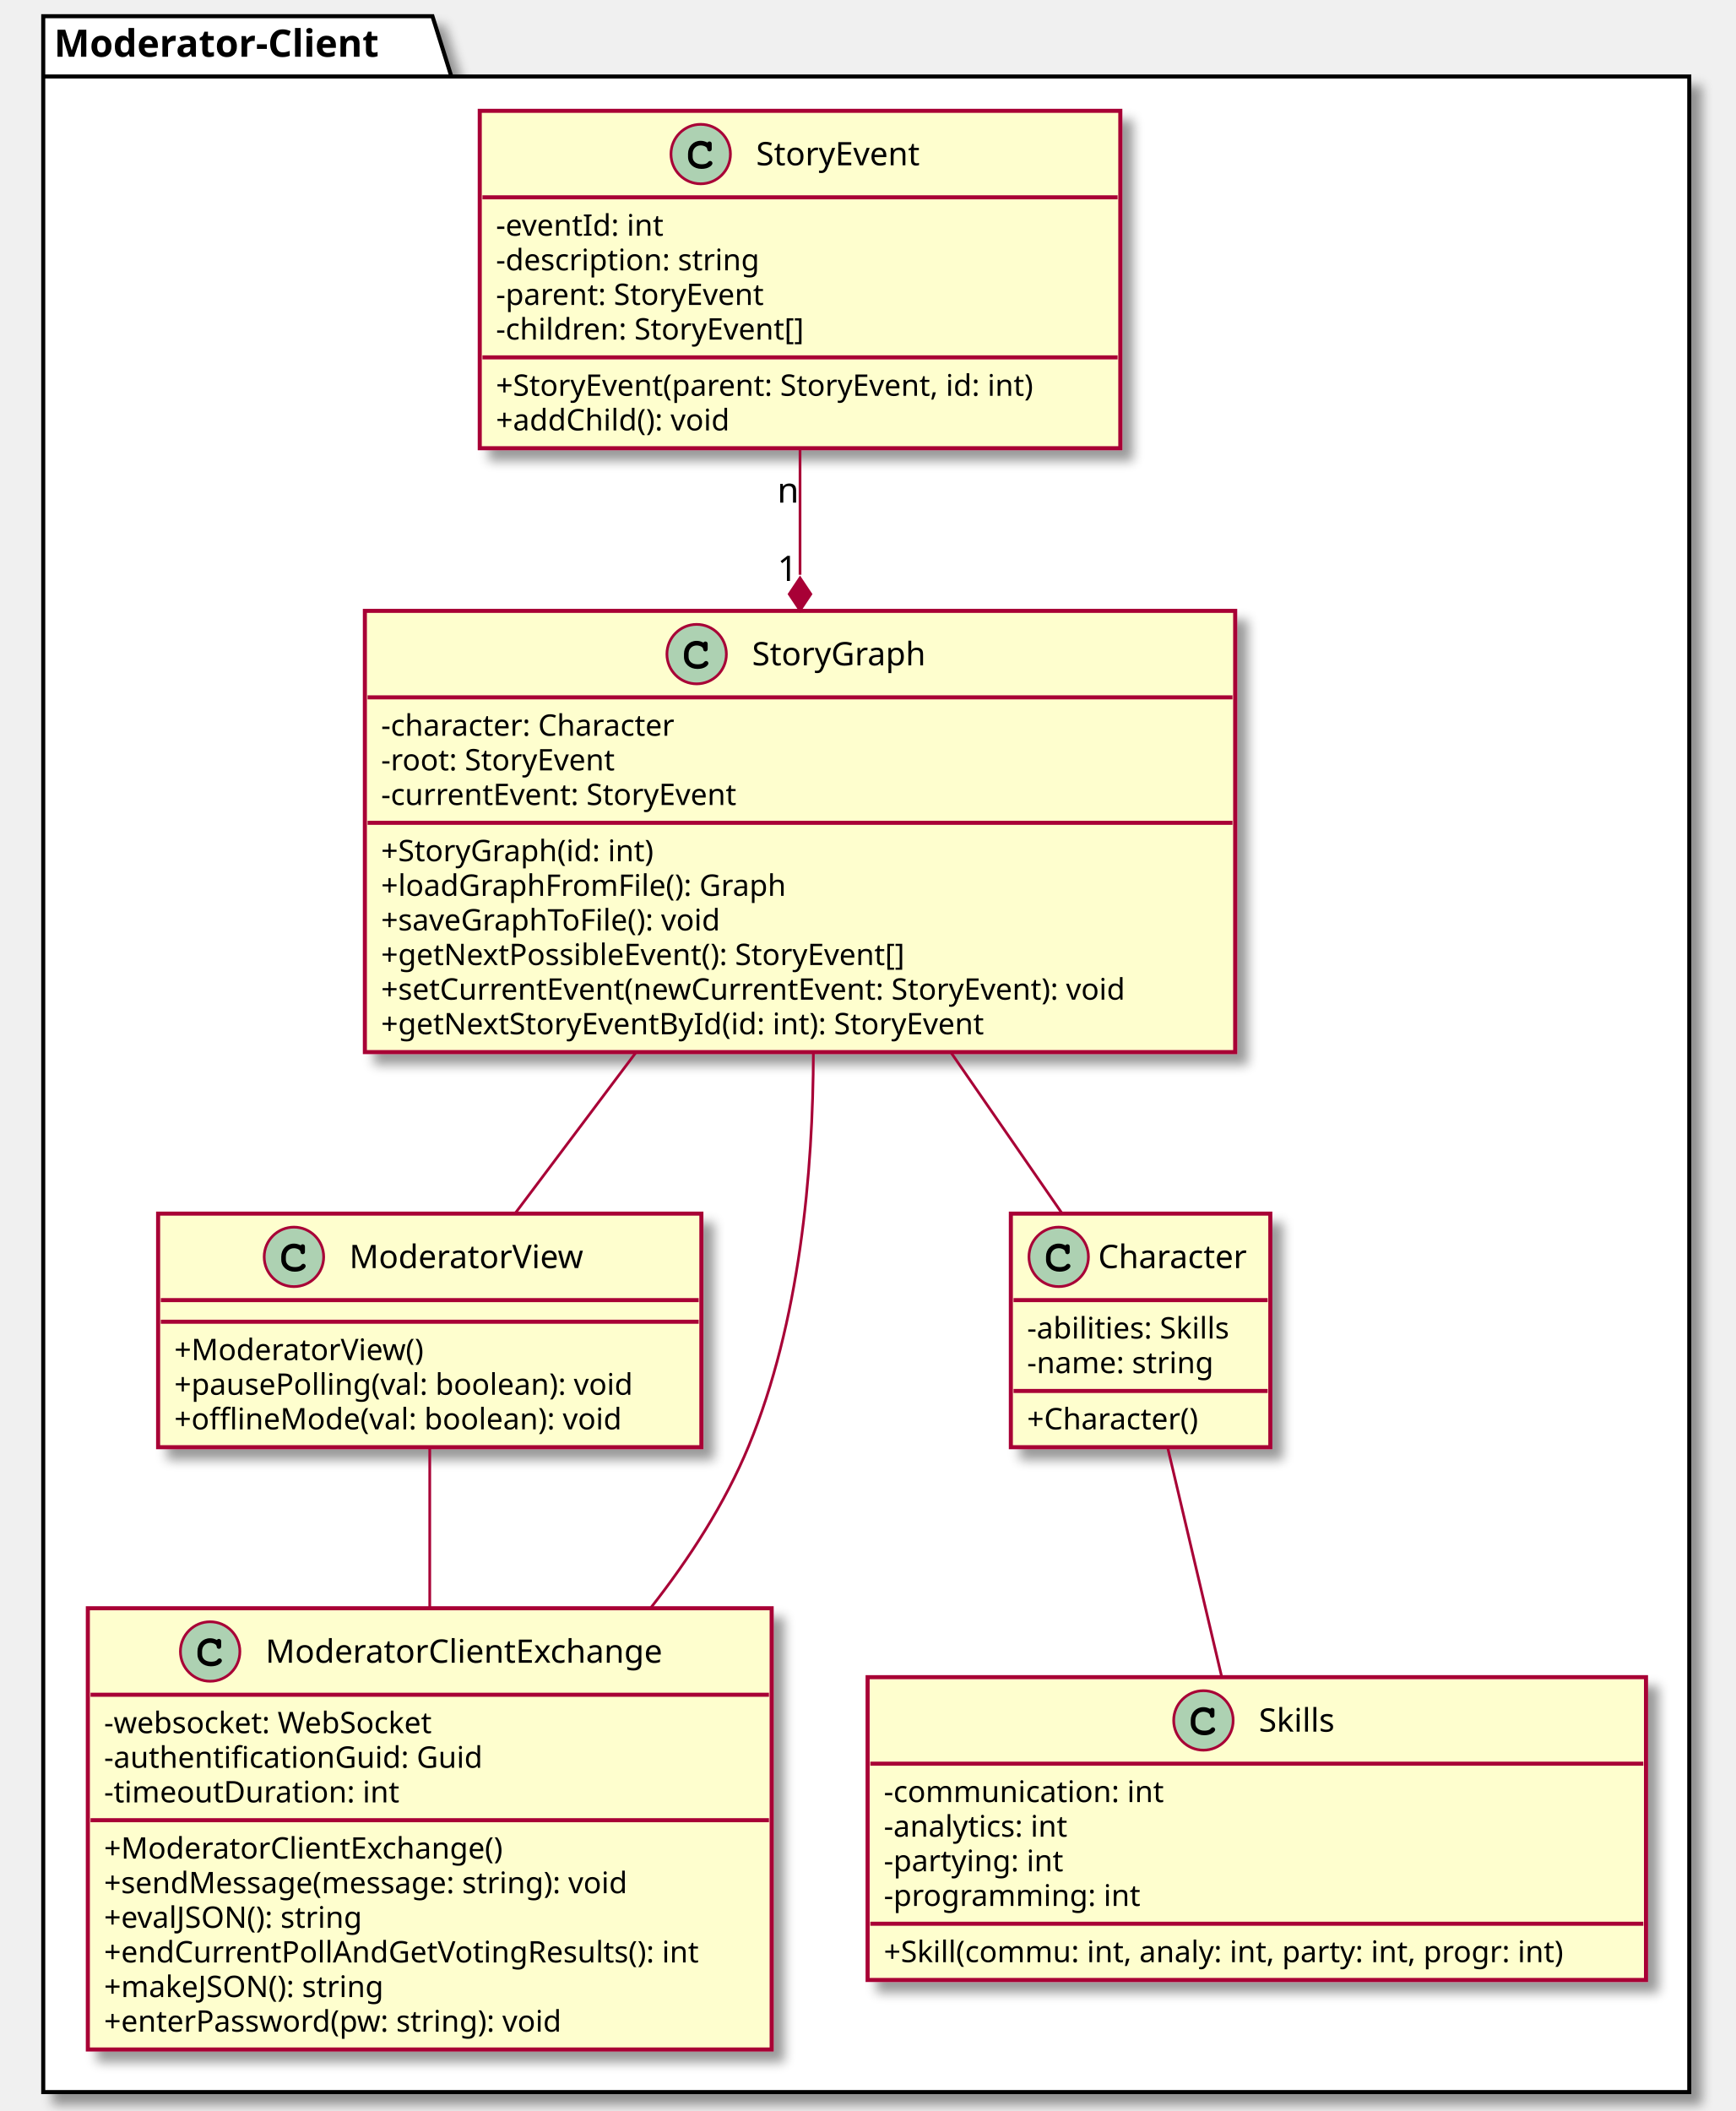
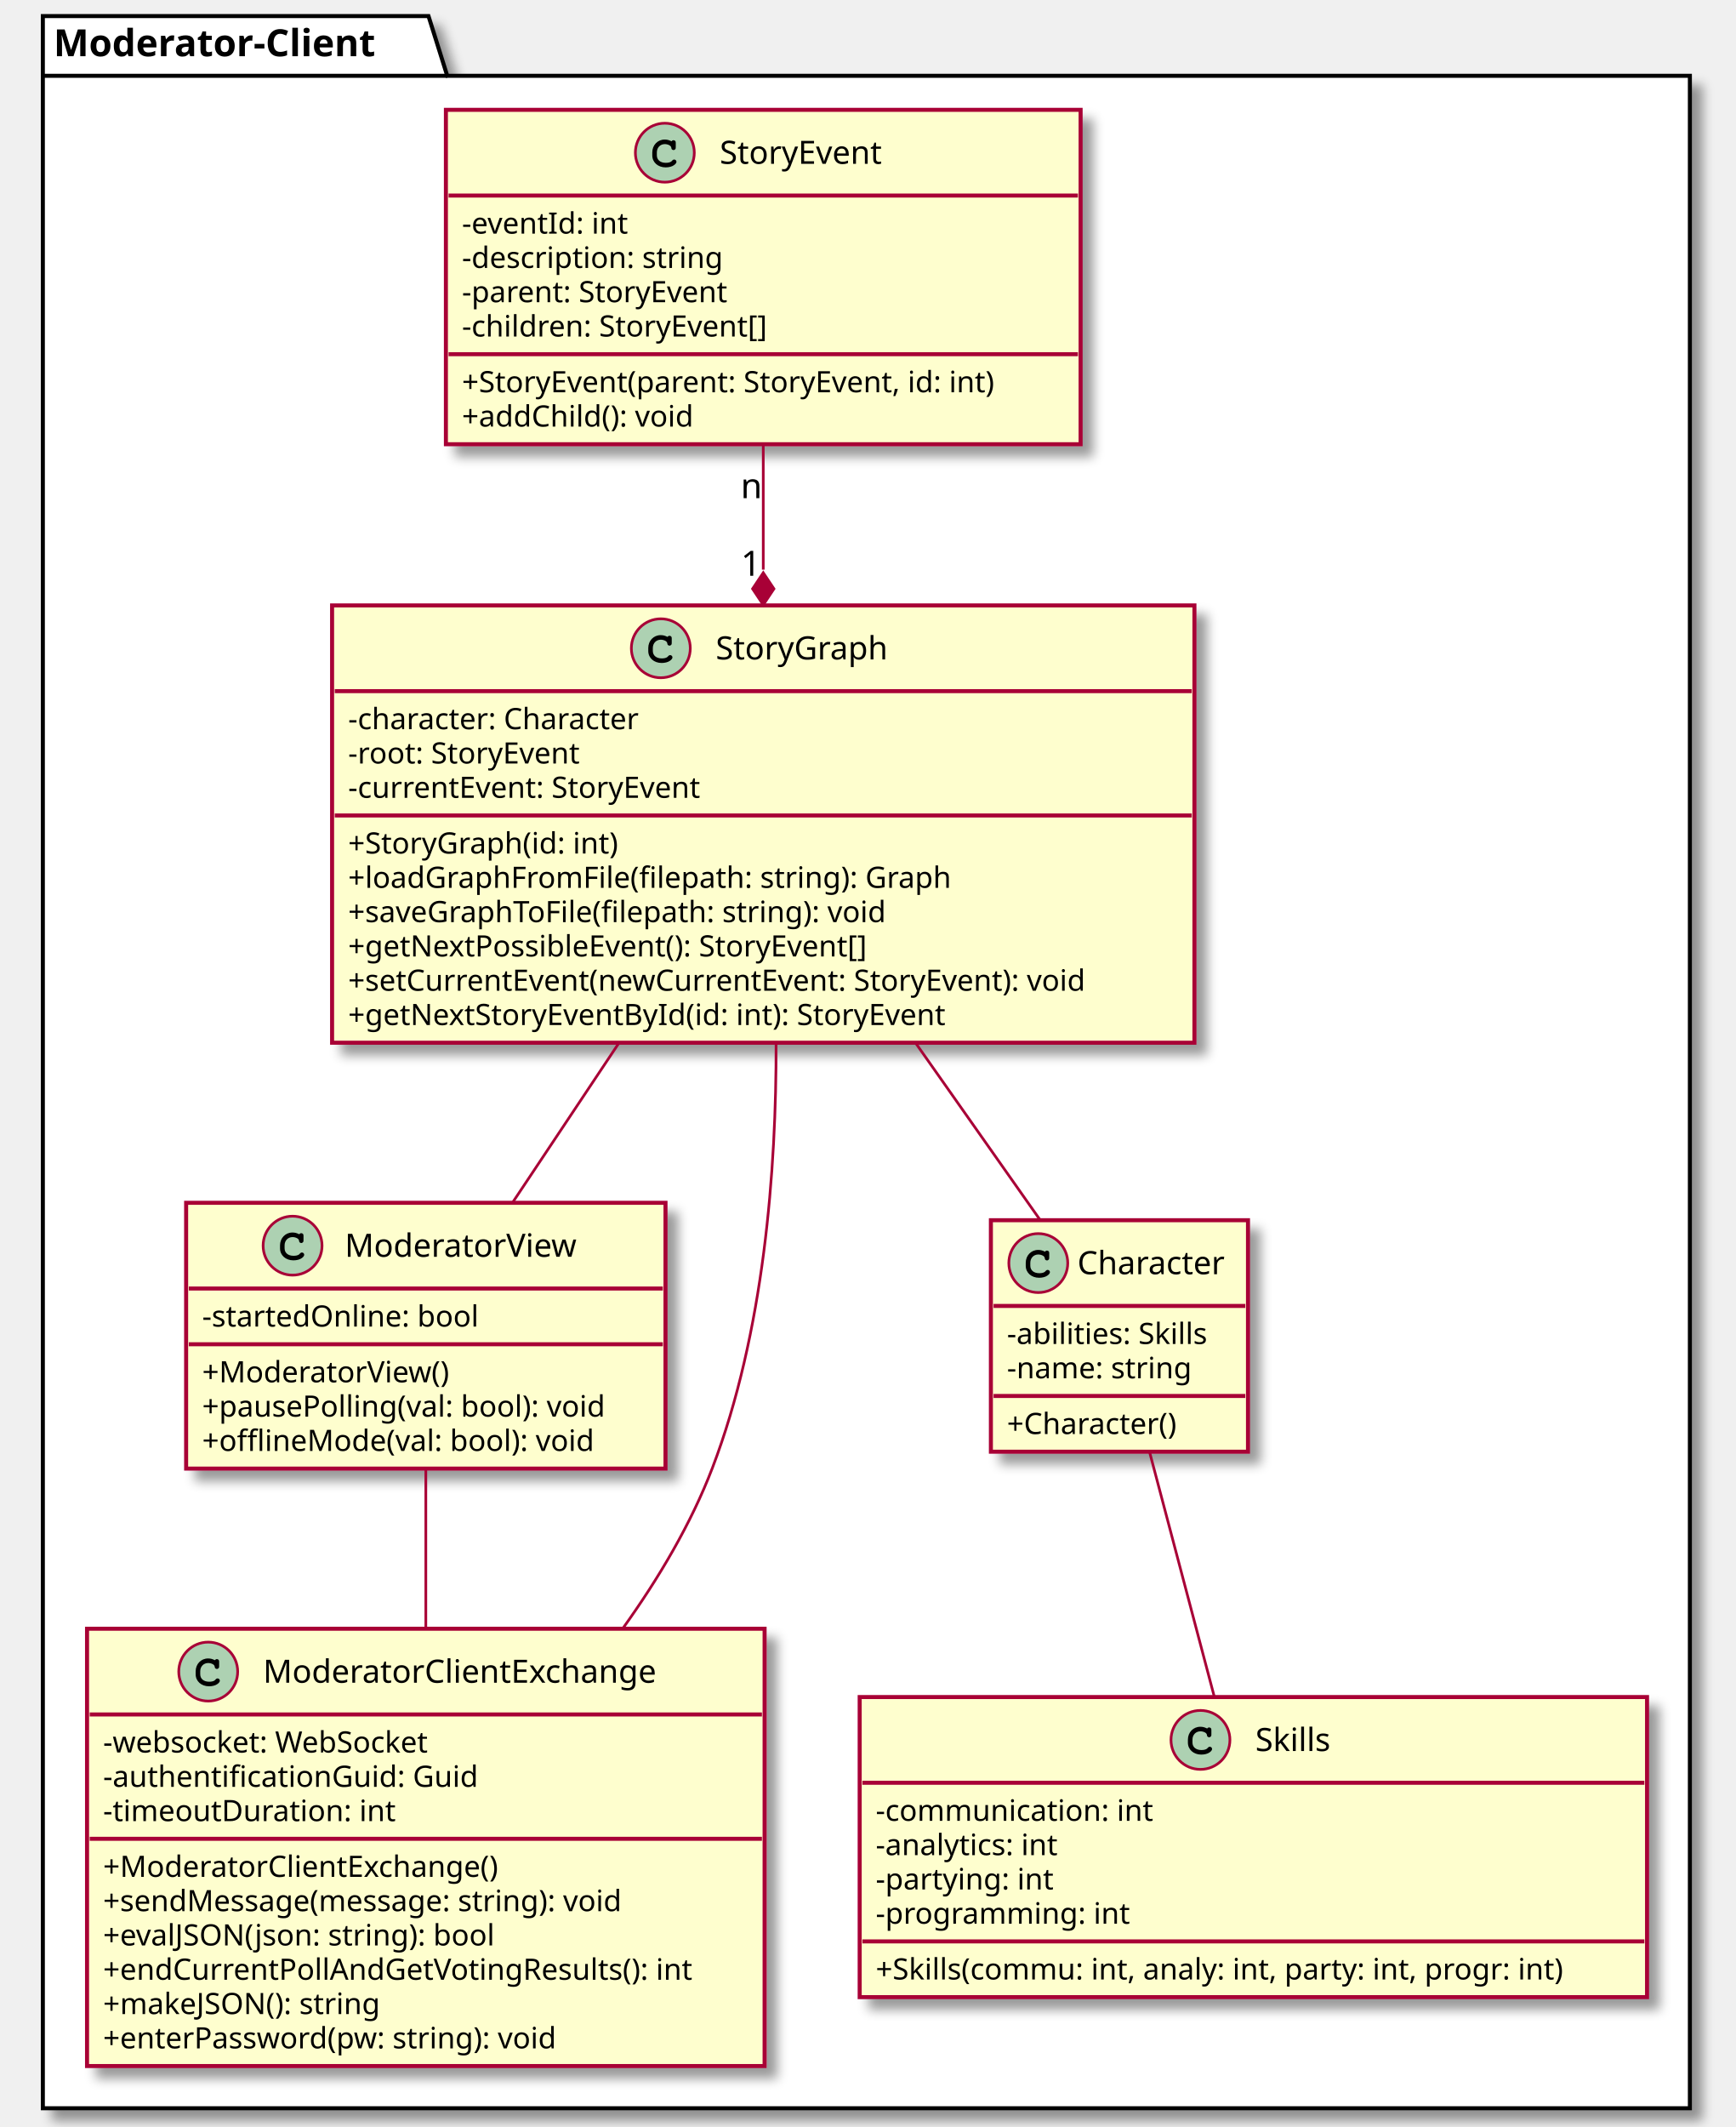
- <svg xmlns="http://www.w3.org/2000/svg" contentScriptType="application/ecmascript" contentStyleType="text/css" height="781px" preserveAspectRatio="none" style="width:642px;height:781px;" version="1.1" viewBox="0 0 642 781" width="642px" zoomAndPan="magnify">
+ <svg xmlns="http://www.w3.org/2000/svg" contentScriptType="application/ecmascript" contentStyleType="text/css" height="794px" preserveAspectRatio="none" style="width:648px;height:794px;" version="1.1" viewBox="0 0 648 794" width="648px" zoomAndPan="magnify">
  <defs>
-     <filter height="300%" id="fbt87au7a5bzs" width="300%" x="-1" y="-1">
+     <filter height="300%" id="f18a027m5lucu5" width="300%" x="-1" y="-1">
      <feGaussianBlur result="blurOut" stdDeviation="2.0" />
      <feColorMatrix in="blurOut" result="blurOut2" type="matrix" values="0 0 0 0 0 0 0 0 0 0 0 0 0 0 0 0 0 0 .4 0" />
      <feOffset dx="4.0" dy="4.0" in="blurOut2" result="blurOut3" />
      <feBlend in="SourceGraphic" in2="blurOut3" mode="normal" />
    </filter>
  </defs>
  <g>
-     <polygon fill="#FFFFFF" filter="url(#fbt87au7a5bzs)" points="16,6,160,6,167,28.297,625,28.297,625,774,16,774,16,6" style="stroke: #000000; stroke-width: 1.5;" />
+     <polygon fill="#FFFFFF" filter="url(#f18a027m5lucu5)" points="16,6,160,6,167,28.297,631,28.297,631,787,16,787,16,6" style="stroke: #000000; stroke-width: 1.5;" />
    <line style="stroke: #000000; stroke-width: 1.5;" x1="16" x2="167" y1="28.297" y2="28.297" />
    <text fill="#000000" font-family="sans-serif" font-size="14" font-weight="bold" lengthAdjust="spacingAndGlyphs" textLength="138" x="20" y="20.995">Moderator-Client</text>
-     <rect codeLine="5" fill="#FEFECE" filter="url(#fbt87au7a5bzs)" height="124.828" id="StoryEvent" style="stroke: #A80036; stroke-width: 1.5;" width="237" x="177.5" y="41" />
-     <ellipse cx="259.25" cy="57" fill="#ADD1B2" rx="11" ry="11" style="stroke: #A80036; stroke-width: 1.0;" />
-     <path d="M261.594,52.672 C260.656,52.234 260.062,52.094 259.188,52.094 C256.562,52.094 254.562,54.172 254.562,56.891 L254.562,58.016 C254.562,60.594 256.672,62.484 259.562,62.484 C260.781,62.484 261.938,62.188 262.688,61.641 C263.266,61.234 263.594,60.781 263.594,60.391 C263.594,59.938 263.203,59.547 262.734,59.547 C262.516,59.547 262.312,59.625 262.125,59.812 C261.672,60.297 261.672,60.297 261.484,60.391 C261.062,60.656 260.375,60.781 259.609,60.781 C257.562,60.781 256.266,59.688 256.266,57.984 L256.266,56.891 C256.266,55.109 257.516,53.797 259.25,53.797 C259.828,53.797 260.438,53.953 260.906,54.203 C261.391,54.484 261.562,54.703 261.656,55.109 C261.719,55.516 261.75,55.641 261.891,55.766 C262.031,55.906 262.266,56.016 262.484,56.016 C262.75,56.016 263.016,55.875 263.188,55.656 C263.297,55.5 263.328,55.312 263.328,54.891 L263.328,53.469 C263.328,53.031 263.312,52.906 263.219,52.75 C263.062,52.484 262.781,52.344 262.484,52.344 C262.188,52.344 261.984,52.438 261.766,52.75 L261.594,52.672 Z " fill="#000000" />
-     <text fill="#000000" font-family="sans-serif" font-size="12" lengthAdjust="spacingAndGlyphs" textLength="65" x="279.75" y="61.154">StoryEvent</text>
-     <line style="stroke: #A80036; stroke-width: 1.5;" x1="178.5" x2="413.5" y1="73" y2="73" />
-     <text fill="#000000" font-family="sans-serif" font-size="11" lengthAdjust="spacingAndGlyphs" textLength="69" x="183.5" y="87.21">-eventId: int</text>
-     <text fill="#000000" font-family="sans-serif" font-size="11" lengthAdjust="spacingAndGlyphs" textLength="104" x="183.5" y="100.015">-description: string</text>
-     <text fill="#000000" font-family="sans-serif" font-size="11" lengthAdjust="spacingAndGlyphs" textLength="111" x="183.5" y="112.82">-parent: StoryEvent</text>
-     <text fill="#000000" font-family="sans-serif" font-size="11" lengthAdjust="spacingAndGlyphs" textLength="127" x="183.5" y="125.624">-children: StoryEvent[]</text>
-     <line style="stroke: #A80036; stroke-width: 1.5;" x1="178.5" x2="413.5" y1="132.219" y2="132.219" />
-     <text fill="#000000" font-family="sans-serif" font-size="11" lengthAdjust="spacingAndGlyphs" textLength="225" x="183.5" y="146.429">+StoryEvent(parent: StoryEvent, id: int)</text>
-     <text fill="#000000" font-family="sans-serif" font-size="11" lengthAdjust="spacingAndGlyphs" textLength="97" x="183.5" y="159.234">+addChild(): void</text>
-     <rect codeLine="14" fill="#FEFECE" filter="url(#fbt87au7a5bzs)" height="163.242" id="StoryGraph" style="stroke: #A80036; stroke-width: 1.5;" width="322" x="135" y="226" />
-     <ellipse cx="257.75" cy="242" fill="#ADD1B2" rx="11" ry="11" style="stroke: #A80036; stroke-width: 1.0;" />
-     <path d="M260.094,237.672 C259.156,237.234 258.562,237.094 257.688,237.094 C255.062,237.094 253.062,239.172 253.062,241.891 L253.062,243.016 C253.062,245.594 255.172,247.484 258.062,247.484 C259.281,247.484 260.438,247.188 261.188,246.641 C261.766,246.234 262.094,245.781 262.094,245.391 C262.094,244.938 261.703,244.547 261.234,244.547 C261.016,244.547 260.812,244.625 260.625,244.812 C260.172,245.297 260.172,245.297 259.984,245.391 C259.562,245.656 258.875,245.781 258.109,245.781 C256.062,245.781 254.766,244.688 254.766,242.984 L254.766,241.891 C254.766,240.109 256.016,238.797 257.75,238.797 C258.328,238.797 258.938,238.953 259.406,239.203 C259.891,239.484 260.062,239.703 260.156,240.109 C260.219,240.516 260.25,240.641 260.391,240.766 C260.531,240.906 260.766,241.016 260.984,241.016 C261.25,241.016 261.516,240.875 261.688,240.656 C261.797,240.5 261.828,240.312 261.828,239.891 L261.828,238.469 C261.828,238.031 261.812,237.906 261.719,237.75 C261.562,237.484 261.281,237.344 260.984,237.344 C260.688,237.344 260.484,237.438 260.266,237.75 L260.094,237.672 Z " fill="#000000" />
-     <text fill="#000000" font-family="sans-serif" font-size="12" lengthAdjust="spacingAndGlyphs" textLength="68" x="278.25" y="246.154">StoryGraph</text>
-     <line style="stroke: #A80036; stroke-width: 1.5;" x1="136" x2="456" y1="258" y2="258" />
-     <text fill="#000000" font-family="sans-serif" font-size="11" lengthAdjust="spacingAndGlyphs" textLength="119" x="141" y="272.21">-character: Character</text>
-     <text fill="#000000" font-family="sans-serif" font-size="11" lengthAdjust="spacingAndGlyphs" textLength="96" x="141" y="285.015">-root: StoryEvent</text>
-     <text fill="#000000" font-family="sans-serif" font-size="11" lengthAdjust="spacingAndGlyphs" textLength="147" x="141" y="297.82">-currentEvent: StoryEvent</text>
-     <line style="stroke: #A80036; stroke-width: 1.5;" x1="136" x2="456" y1="304.414" y2="304.414" />
-     <text fill="#000000" font-family="sans-serif" font-size="11" lengthAdjust="spacingAndGlyphs" textLength="112" x="141" y="318.625">+StoryGraph(id: int)</text>
-     <text fill="#000000" font-family="sans-serif" font-size="11" lengthAdjust="spacingAndGlyphs" textLength="164" x="141" y="331.429">+loadGraphFromFile(): Graph</text>
-     <text fill="#000000" font-family="sans-serif" font-size="11" lengthAdjust="spacingAndGlyphs" textLength="144" x="141" y="344.234">+saveGraphToFile(): void</text>
-     <text fill="#000000" font-family="sans-serif" font-size="11" lengthAdjust="spacingAndGlyphs" textLength="220" x="141" y="357.039">+getNextPossibleEvent(): StoryEvent[]</text>
-     <text fill="#000000" font-family="sans-serif" font-size="11" lengthAdjust="spacingAndGlyphs" textLength="310" x="141" y="369.843">+setCurrentEvent(newCurrentEvent: StoryEvent): void</text>
-     <text fill="#000000" font-family="sans-serif" font-size="11" lengthAdjust="spacingAndGlyphs" textLength="252" x="141" y="382.648">+getNextStoryEventById(id: int): StoryEvent</text>
-     <rect codeLine="26" fill="#FEFECE" filter="url(#fbt87au7a5bzs)" height="86.414" id="mf" style="stroke: #A80036; stroke-width: 1.5;" width="201" x="58.5" y="449" />
-     <ellipse cx="108.75" cy="465" fill="#ADD1B2" rx="11" ry="11" style="stroke: #A80036; stroke-width: 1.0;" />
-     <path d="M111.094,460.672 C110.156,460.234 109.562,460.094 108.688,460.094 C106.062,460.094 104.062,462.172 104.062,464.891 L104.062,466.016 C104.062,468.594 106.172,470.484 109.062,470.484 C110.281,470.484 111.438,470.188 112.188,469.641 C112.766,469.234 113.094,468.781 113.094,468.391 C113.094,467.938 112.703,467.547 112.234,467.547 C112.016,467.547 111.812,467.625 111.625,467.812 C111.172,468.297 111.172,468.297 110.984,468.391 C110.562,468.656 109.875,468.781 109.109,468.781 C107.062,468.781 105.766,467.688 105.766,465.984 L105.766,464.891 C105.766,463.109 107.016,461.797 108.75,461.797 C109.328,461.797 109.938,461.953 110.406,462.203 C110.891,462.484 111.062,462.703 111.156,463.109 C111.219,463.516 111.25,463.641 111.391,463.766 C111.531,463.906 111.766,464.016 111.984,464.016 C112.25,464.016 112.516,463.875 112.688,463.656 C112.797,463.5 112.828,463.312 112.828,462.891 L112.828,461.469 C112.828,461.031 112.812,460.906 112.719,460.75 C112.562,460.484 112.281,460.344 111.984,460.344 C111.688,460.344 111.484,460.438 111.266,460.75 L111.094,460.672 Z " fill="#000000" />
-     <text fill="#000000" font-family="sans-serif" font-size="12" lengthAdjust="spacingAndGlyphs" textLength="92" x="129.25" y="469.154">ModeratorView</text>
-     <line style="stroke: #A80036; stroke-width: 1.5;" x1="59.5" x2="258.5" y1="481" y2="481" />
-     <line style="stroke: #A80036; stroke-width: 1.5;" x1="59.5" x2="258.5" y1="489" y2="489" />
-     <text fill="#000000" font-family="sans-serif" font-size="11" lengthAdjust="spacingAndGlyphs" textLength="102" x="64.5" y="503.21">+ModeratorView()</text>
-     <text fill="#000000" font-family="sans-serif" font-size="11" lengthAdjust="spacingAndGlyphs" textLength="189" x="64.5" y="516.015">+pausePolling(val: boolean): void</text>
-     <text fill="#000000" font-family="sans-serif" font-size="11" lengthAdjust="spacingAndGlyphs" textLength="185" x="64.5" y="528.82">+offlineMode(val: boolean): void</text>
-     <rect codeLine="32" fill="#FEFECE" filter="url(#fbt87au7a5bzs)" height="163.242" id="mcei" style="stroke: #A80036; stroke-width: 1.5;" width="253" x="32.5" y="595" />
-     <ellipse cx="77.75" cy="611" fill="#ADD1B2" rx="11" ry="11" style="stroke: #A80036; stroke-width: 1.0;" />
-     <path d="M80.094,606.672 C79.156,606.234 78.562,606.094 77.688,606.094 C75.062,606.094 73.062,608.172 73.062,610.891 L73.062,612.016 C73.062,614.594 75.172,616.484 78.062,616.484 C79.281,616.484 80.438,616.188 81.188,615.641 C81.766,615.234 82.094,614.781 82.094,614.391 C82.094,613.938 81.703,613.547 81.234,613.547 C81.016,613.547 80.812,613.625 80.625,613.812 C80.172,614.297 80.172,614.297 79.984,614.391 C79.562,614.656 78.875,614.781 78.109,614.781 C76.062,614.781 74.766,613.688 74.766,611.984 L74.766,610.891 C74.766,609.109 76.016,607.797 77.75,607.797 C78.328,607.797 78.938,607.953 79.406,608.203 C79.891,608.484 80.062,608.703 80.156,609.109 C80.219,609.516 80.25,609.641 80.391,609.766 C80.531,609.906 80.766,610.016 80.984,610.016 C81.25,610.016 81.516,609.875 81.688,609.656 C81.797,609.5 81.828,609.312 81.828,608.891 L81.828,607.469 C81.828,607.031 81.812,606.906 81.719,606.75 C81.562,606.484 81.281,606.344 80.984,606.344 C80.688,606.344 80.484,606.438 80.266,606.75 L80.094,606.672 Z " fill="#000000" />
-     <text fill="#000000" font-family="sans-serif" font-size="12" lengthAdjust="spacingAndGlyphs" textLength="154" x="98.25" y="615.154">ModeratorClientExchange</text>
-     <line style="stroke: #A80036; stroke-width: 1.5;" x1="33.5" x2="284.5" y1="627" y2="627" />
-     <text fill="#000000" font-family="sans-serif" font-size="11" lengthAdjust="spacingAndGlyphs" textLength="137" x="38.5" y="641.21">-websocket: WebSocket</text>
-     <text fill="#000000" font-family="sans-serif" font-size="11" lengthAdjust="spacingAndGlyphs" textLength="151" x="38.5" y="654.015">-authentificationGuid: Guid</text>
-     <text fill="#000000" font-family="sans-serif" font-size="11" lengthAdjust="spacingAndGlyphs" textLength="117" x="38.5" y="666.82">-timeoutDuration: int</text>
-     <line style="stroke: #A80036; stroke-width: 1.5;" x1="33.5" x2="284.5" y1="673.414" y2="673.414" />
-     <text fill="#000000" font-family="sans-serif" font-size="11" lengthAdjust="spacingAndGlyphs" textLength="163" x="38.5" y="687.625">+ModeratorClientExchange()</text>
-     <text fill="#000000" font-family="sans-serif" font-size="11" lengthAdjust="spacingAndGlyphs" textLength="218" x="38.5" y="700.429">+sendMessage(message: string): void</text>
-     <text fill="#000000" font-family="sans-serif" font-size="11" lengthAdjust="spacingAndGlyphs" textLength="108" x="38.5" y="713.234">+evalJSON(): string</text>
-     <text fill="#000000" font-family="sans-serif" font-size="11" lengthAdjust="spacingAndGlyphs" textLength="241" x="38.5" y="726.039">+endCurrentPollAndGetVotingResults(): int</text>
-     <text fill="#000000" font-family="sans-serif" font-size="11" lengthAdjust="spacingAndGlyphs" textLength="115" x="38.5" y="738.843">+makeJSON(): string</text>
-     <text fill="#000000" font-family="sans-serif" font-size="11" lengthAdjust="spacingAndGlyphs" textLength="185" x="38.5" y="751.648">+enterPassword(pw: string): void</text>
-     <rect codeLine="44" fill="#FEFECE" filter="url(#fbt87au7a5bzs)" height="112.023" id="Skills" style="stroke: #A80036; stroke-width: 1.5;" width="288" x="321" y="620.5" />
-     <ellipse cx="445.25" cy="636.5" fill="#ADD1B2" rx="11" ry="11" style="stroke: #A80036; stroke-width: 1.0;" />
-     <path d="M447.594,632.172 C446.656,631.734 446.062,631.594 445.188,631.594 C442.562,631.594 440.562,633.672 440.562,636.391 L440.562,637.516 C440.562,640.094 442.672,641.984 445.562,641.984 C446.781,641.984 447.938,641.688 448.688,641.141 C449.266,640.734 449.594,640.281 449.594,639.891 C449.594,639.438 449.203,639.047 448.734,639.047 C448.516,639.047 448.312,639.125 448.125,639.312 C447.672,639.797 447.672,639.797 447.484,639.891 C447.062,640.156 446.375,640.281 445.609,640.281 C443.562,640.281 442.266,639.188 442.266,637.484 L442.266,636.391 C442.266,634.609 443.516,633.297 445.25,633.297 C445.828,633.297 446.438,633.453 446.906,633.703 C447.391,633.984 447.562,634.203 447.656,634.609 C447.719,635.016 447.75,635.141 447.891,635.266 C448.031,635.406 448.266,635.516 448.484,635.516 C448.75,635.516 449.016,635.375 449.188,635.156 C449.297,635 449.328,634.812 449.328,634.391 L449.328,632.969 C449.328,632.531 449.312,632.406 449.219,632.25 C449.062,631.984 448.781,631.844 448.484,631.844 C448.188,631.844 447.984,631.938 447.766,632.25 L447.594,632.172 Z " fill="#000000" />
-     <text fill="#000000" font-family="sans-serif" font-size="12" lengthAdjust="spacingAndGlyphs" textLength="31" x="465.75" y="640.654">Skills</text>
-     <line style="stroke: #A80036; stroke-width: 1.5;" x1="322" x2="608" y1="652.5" y2="652.5" />
-     <text fill="#000000" font-family="sans-serif" font-size="11" lengthAdjust="spacingAndGlyphs" textLength="111" x="327" y="666.71">-communication: int</text>
-     <text fill="#000000" font-family="sans-serif" font-size="11" lengthAdjust="spacingAndGlyphs" textLength="75" x="327" y="679.515">-analytics: int</text>
-     <text fill="#000000" font-family="sans-serif" font-size="11" lengthAdjust="spacingAndGlyphs" textLength="71" x="327" y="692.32">-partying: int</text>
-     <text fill="#000000" font-family="sans-serif" font-size="11" lengthAdjust="spacingAndGlyphs" textLength="100" x="327" y="705.125">-programming: int</text>
-     <line style="stroke: #A80036; stroke-width: 1.5;" x1="322" x2="608" y1="711.719" y2="711.719" />
-     <text fill="#000000" font-family="sans-serif" font-size="11" lengthAdjust="spacingAndGlyphs" textLength="276" x="327" y="725.929">+Skill(commu: int, analy: int, party: int, progr: int)</text>
-     <rect codeLine="52" fill="#FEFECE" filter="url(#fbt87au7a5bzs)" height="86.414" id="Character" style="stroke: #A80036; stroke-width: 1.5;" width="96" x="374" y="449" />
-     <ellipse cx="391.7" cy="465" fill="#ADD1B2" rx="11" ry="11" style="stroke: #A80036; stroke-width: 1.0;" />
-     <path d="M394.044,460.672 C393.106,460.234 392.512,460.094 391.637,460.094 C389.012,460.094 387.012,462.172 387.012,464.891 L387.012,466.016 C387.012,468.594 389.122,470.484 392.012,470.484 C393.231,470.484 394.387,470.188 395.137,469.641 C395.716,469.234 396.044,468.781 396.044,468.391 C396.044,467.938 395.653,467.547 395.184,467.547 C394.966,467.547 394.762,467.625 394.575,467.812 C394.122,468.297 394.122,468.297 393.934,468.391 C393.512,468.656 392.825,468.781 392.059,468.781 C390.012,468.781 388.716,467.688 388.716,465.984 L388.716,464.891 C388.716,463.109 389.966,461.797 391.7,461.797 C392.278,461.797 392.887,461.953 393.356,462.203 C393.841,462.484 394.012,462.703 394.106,463.109 C394.169,463.516 394.2,463.641 394.341,463.766 C394.481,463.906 394.716,464.016 394.934,464.016 C395.2,464.016 395.466,463.875 395.637,463.656 C395.747,463.5 395.778,463.312 395.778,462.891 L395.778,461.469 C395.778,461.031 395.762,460.906 395.669,460.75 C395.512,460.484 395.231,460.344 394.934,460.344 C394.637,460.344 394.434,460.438 394.216,460.75 L394.044,460.672 Z " fill="#000000" />
-     <text fill="#000000" font-family="sans-serif" font-size="12" lengthAdjust="spacingAndGlyphs" textLength="58" x="406.3" y="469.154">Character</text>
-     <line style="stroke: #A80036; stroke-width: 1.5;" x1="375" x2="469" y1="481" y2="481" />
-     <text fill="#000000" font-family="sans-serif" font-size="11" lengthAdjust="spacingAndGlyphs" textLength="84" x="380" y="495.21">-abilities: Skills</text>
-     <text fill="#000000" font-family="sans-serif" font-size="11" lengthAdjust="spacingAndGlyphs" textLength="75" x="380" y="508.015">-name: string</text>
-     <line style="stroke: #A80036; stroke-width: 1.5;" x1="375" x2="469" y1="514.609" y2="514.609" />
-     <text fill="#000000" font-family="sans-serif" font-size="11" lengthAdjust="spacingAndGlyphs" textLength="72" x="380" y="528.82">+Character()</text>
-     <path codeLine="58" d="M296,166.204 C296,180.889 296,196.886 296,212.65 " fill="none" id="StoryEvent-to-StoryGraph" style="stroke: #A80036; stroke-width: 1.0;" />
-     <polygon fill="#A80036" points="296,225.802,300,219.802,296,213.802,292,219.802,296,225.802" style="stroke: #A80036; stroke-width: 1.0;" />
-     <text fill="#000000" font-family="sans-serif" font-size="13" lengthAdjust="spacingAndGlyphs" textLength="8" x="287.562" y="185.966">n</text>
-     <text fill="#000000" font-family="sans-serif" font-size="13" lengthAdjust="spacingAndGlyphs" textLength="8" x="287.644" y="214.92">1</text>
-     <path codeLine="59" d="M235.511,389.078 C220.028,409.704 203.991,431.066 190.624,448.873 " fill="none" id="StoryGraph-mf" style="stroke: #A80036; stroke-width: 1.0;" />
-     <path codeLine="60" d="M351.632,389.078 C365.872,409.704 380.621,431.066 392.915,448.873 " fill="none" id="StoryGraph-Character" style="stroke: #A80036; stroke-width: 1.0;" />
-     <path codeLine="61" d="M431.973,535.328 C437.928,560.599 445.557,592.978 451.982,620.249 " fill="none" id="Character-Skills" style="stroke: #A80036; stroke-width: 1.0;" />
-     <path codeLine="62" d="M159,535.328 C159,553.018 159,574.191 159,594.656 " fill="none" id="mf-mcei" style="stroke: #A80036; stroke-width: 1.0;" />
-     <path codeLine="63" d="M300.941,389.11 C300.835,433.667 295.918,489.125 277,535 C268.256,556.203 255.097,576.593 240.698,594.95 " fill="none" id="StoryGraph-mcei" style="stroke: #A80036; stroke-width: 1.0;" />
+     <rect codeLine="5" fill="#FEFECE" filter="url(#f18a027m5lucu5)" height="124.828" id="StoryEvent" style="stroke: #A80036; stroke-width: 1.5;" width="237" x="166.5" y="41" />
+     <ellipse cx="248.25" cy="57" fill="#ADD1B2" rx="11" ry="11" style="stroke: #A80036; stroke-width: 1.0;" />
+     <path d="M250.594,52.672 C249.656,52.234 249.062,52.094 248.188,52.094 C245.562,52.094 243.562,54.172 243.562,56.891 L243.562,58.016 C243.562,60.594 245.672,62.484 248.562,62.484 C249.781,62.484 250.938,62.188 251.688,61.641 C252.266,61.234 252.594,60.781 252.594,60.391 C252.594,59.938 252.203,59.547 251.734,59.547 C251.516,59.547 251.312,59.625 251.125,59.812 C250.672,60.297 250.672,60.297 250.484,60.391 C250.062,60.656 249.375,60.781 248.609,60.781 C246.562,60.781 245.266,59.688 245.266,57.984 L245.266,56.891 C245.266,55.109 246.516,53.797 248.25,53.797 C248.828,53.797 249.438,53.953 249.906,54.203 C250.391,54.484 250.562,54.703 250.656,55.109 C250.719,55.516 250.75,55.641 250.891,55.766 C251.031,55.906 251.266,56.016 251.484,56.016 C251.75,56.016 252.016,55.875 252.188,55.656 C252.297,55.5 252.328,55.312 252.328,54.891 L252.328,53.469 C252.328,53.031 252.312,52.906 252.219,52.75 C252.062,52.484 251.781,52.344 251.484,52.344 C251.188,52.344 250.984,52.438 250.766,52.75 L250.594,52.672 Z " fill="#000000" />
+     <text fill="#000000" font-family="sans-serif" font-size="12" lengthAdjust="spacingAndGlyphs" textLength="65" x="268.75" y="61.154">StoryEvent</text>
+     <line style="stroke: #A80036; stroke-width: 1.5;" x1="167.5" x2="402.5" y1="73" y2="73" />
+     <text fill="#000000" font-family="sans-serif" font-size="11" lengthAdjust="spacingAndGlyphs" textLength="69" x="172.5" y="87.21">-eventId: int</text>
+     <text fill="#000000" font-family="sans-serif" font-size="11" lengthAdjust="spacingAndGlyphs" textLength="104" x="172.5" y="100.015">-description: string</text>
+     <text fill="#000000" font-family="sans-serif" font-size="11" lengthAdjust="spacingAndGlyphs" textLength="111" x="172.5" y="112.82">-parent: StoryEvent</text>
+     <text fill="#000000" font-family="sans-serif" font-size="11" lengthAdjust="spacingAndGlyphs" textLength="127" x="172.5" y="125.624">-children: StoryEvent[]</text>
+     <line style="stroke: #A80036; stroke-width: 1.5;" x1="167.5" x2="402.5" y1="132.219" y2="132.219" />
+     <text fill="#000000" font-family="sans-serif" font-size="11" lengthAdjust="spacingAndGlyphs" textLength="225" x="172.5" y="146.429">+StoryEvent(parent: StoryEvent, id: int)</text>
+     <text fill="#000000" font-family="sans-serif" font-size="11" lengthAdjust="spacingAndGlyphs" textLength="97" x="172.5" y="159.234">+addChild(): void</text>
+     <rect codeLine="14" fill="#FEFECE" filter="url(#f18a027m5lucu5)" height="163.242" id="StoryGraph" style="stroke: #A80036; stroke-width: 1.5;" width="322" x="124" y="226" />
+     <ellipse cx="246.75" cy="242" fill="#ADD1B2" rx="11" ry="11" style="stroke: #A80036; stroke-width: 1.0;" />
+     <path d="M249.094,237.672 C248.156,237.234 247.562,237.094 246.688,237.094 C244.062,237.094 242.062,239.172 242.062,241.891 L242.062,243.016 C242.062,245.594 244.172,247.484 247.062,247.484 C248.281,247.484 249.438,247.188 250.188,246.641 C250.766,246.234 251.094,245.781 251.094,245.391 C251.094,244.938 250.703,244.547 250.234,244.547 C250.016,244.547 249.812,244.625 249.625,244.812 C249.172,245.297 249.172,245.297 248.984,245.391 C248.562,245.656 247.875,245.781 247.109,245.781 C245.062,245.781 243.766,244.688 243.766,242.984 L243.766,241.891 C243.766,240.109 245.016,238.797 246.75,238.797 C247.328,238.797 247.938,238.953 248.406,239.203 C248.891,239.484 249.062,239.703 249.156,240.109 C249.219,240.516 249.25,240.641 249.391,240.766 C249.531,240.906 249.766,241.016 249.984,241.016 C250.25,241.016 250.516,240.875 250.688,240.656 C250.797,240.5 250.828,240.312 250.828,239.891 L250.828,238.469 C250.828,238.031 250.812,237.906 250.719,237.75 C250.562,237.484 250.281,237.344 249.984,237.344 C249.688,237.344 249.484,237.438 249.266,237.75 L249.094,237.672 Z " fill="#000000" />
+     <text fill="#000000" font-family="sans-serif" font-size="12" lengthAdjust="spacingAndGlyphs" textLength="68" x="267.25" y="246.154">StoryGraph</text>
+     <line style="stroke: #A80036; stroke-width: 1.5;" x1="125" x2="445" y1="258" y2="258" />
+     <text fill="#000000" font-family="sans-serif" font-size="11" lengthAdjust="spacingAndGlyphs" textLength="119" x="130" y="272.21">-character: Character</text>
+     <text fill="#000000" font-family="sans-serif" font-size="11" lengthAdjust="spacingAndGlyphs" textLength="96" x="130" y="285.015">-root: StoryEvent</text>
+     <text fill="#000000" font-family="sans-serif" font-size="11" lengthAdjust="spacingAndGlyphs" textLength="147" x="130" y="297.82">-currentEvent: StoryEvent</text>
+     <line style="stroke: #A80036; stroke-width: 1.5;" x1="125" x2="445" y1="304.414" y2="304.414" />
+     <text fill="#000000" font-family="sans-serif" font-size="11" lengthAdjust="spacingAndGlyphs" textLength="112" x="130" y="318.625">+StoryGraph(id: int)</text>
+     <text fill="#000000" font-family="sans-serif" font-size="11" lengthAdjust="spacingAndGlyphs" textLength="245" x="130" y="331.429">+loadGraphFromFile(filepath: string): Graph</text>
+     <text fill="#000000" font-family="sans-serif" font-size="11" lengthAdjust="spacingAndGlyphs" textLength="225" x="130" y="344.234">+saveGraphToFile(filepath: string): void</text>
+     <text fill="#000000" font-family="sans-serif" font-size="11" lengthAdjust="spacingAndGlyphs" textLength="220" x="130" y="357.039">+getNextPossibleEvent(): StoryEvent[]</text>
+     <text fill="#000000" font-family="sans-serif" font-size="11" lengthAdjust="spacingAndGlyphs" textLength="310" x="130" y="369.843">+setCurrentEvent(newCurrentEvent: StoryEvent): void</text>
+     <text fill="#000000" font-family="sans-serif" font-size="11" lengthAdjust="spacingAndGlyphs" textLength="252" x="130" y="382.648">+getNextStoryEventById(id: int): StoryEvent</text>
+     <rect codeLine="26" fill="#FEFECE" filter="url(#f18a027m5lucu5)" height="99.219" id="mf" style="stroke: #A80036; stroke-width: 1.5;" width="179" x="69.5" y="449" />
+     <ellipse cx="109.25" cy="465" fill="#ADD1B2" rx="11" ry="11" style="stroke: #A80036; stroke-width: 1.0;" />
+     <path d="M111.594,460.672 C110.656,460.234 110.062,460.094 109.188,460.094 C106.562,460.094 104.562,462.172 104.562,464.891 L104.562,466.016 C104.562,468.594 106.672,470.484 109.562,470.484 C110.781,470.484 111.938,470.188 112.688,469.641 C113.266,469.234 113.594,468.781 113.594,468.391 C113.594,467.938 113.203,467.547 112.734,467.547 C112.516,467.547 112.312,467.625 112.125,467.812 C111.672,468.297 111.672,468.297 111.484,468.391 C111.062,468.656 110.375,468.781 109.609,468.781 C107.562,468.781 106.266,467.688 106.266,465.984 L106.266,464.891 C106.266,463.109 107.516,461.797 109.25,461.797 C109.828,461.797 110.438,461.953 110.906,462.203 C111.391,462.484 111.562,462.703 111.656,463.109 C111.719,463.516 111.75,463.641 111.891,463.766 C112.031,463.906 112.266,464.016 112.484,464.016 C112.75,464.016 113.016,463.875 113.188,463.656 C113.297,463.5 113.328,463.312 113.328,462.891 L113.328,461.469 C113.328,461.031 113.312,460.906 113.219,460.75 C113.062,460.484 112.781,460.344 112.484,460.344 C112.188,460.344 111.984,460.438 111.766,460.75 L111.594,460.672 Z " fill="#000000" />
+     <text fill="#000000" font-family="sans-serif" font-size="12" lengthAdjust="spacingAndGlyphs" textLength="92" x="128.75" y="469.154">ModeratorView</text>
+     <line style="stroke: #A80036; stroke-width: 1.5;" x1="70.5" x2="247.5" y1="481" y2="481" />
+     <text fill="#000000" font-family="sans-serif" font-size="11" lengthAdjust="spacingAndGlyphs" textLength="112" x="75.5" y="495.21">-startedOnline: bool</text>
+     <line style="stroke: #A80036; stroke-width: 1.5;" x1="70.5" x2="247.5" y1="501.805" y2="501.805" />
+     <text fill="#000000" font-family="sans-serif" font-size="11" lengthAdjust="spacingAndGlyphs" textLength="102" x="75.5" y="516.015">+ModeratorView()</text>
+     <text fill="#000000" font-family="sans-serif" font-size="11" lengthAdjust="spacingAndGlyphs" textLength="167" x="75.5" y="528.82">+pausePolling(val: bool): void</text>
+     <text fill="#000000" font-family="sans-serif" font-size="11" lengthAdjust="spacingAndGlyphs" textLength="163" x="75.5" y="541.625">+offlineMode(val: bool): void</text>
+     <rect codeLine="33" fill="#FEFECE" filter="url(#f18a027m5lucu5)" height="163.242" id="mcei" style="stroke: #A80036; stroke-width: 1.5;" width="253" x="32.5" y="608" />
+     <ellipse cx="77.75" cy="624" fill="#ADD1B2" rx="11" ry="11" style="stroke: #A80036; stroke-width: 1.0;" />
+     <path d="M80.094,619.672 C79.156,619.234 78.562,619.094 77.688,619.094 C75.062,619.094 73.062,621.172 73.062,623.891 L73.062,625.016 C73.062,627.594 75.172,629.484 78.062,629.484 C79.281,629.484 80.438,629.188 81.188,628.641 C81.766,628.234 82.094,627.781 82.094,627.391 C82.094,626.938 81.703,626.547 81.234,626.547 C81.016,626.547 80.812,626.625 80.625,626.812 C80.172,627.297 80.172,627.297 79.984,627.391 C79.562,627.656 78.875,627.781 78.109,627.781 C76.062,627.781 74.766,626.688 74.766,624.984 L74.766,623.891 C74.766,622.109 76.016,620.797 77.75,620.797 C78.328,620.797 78.938,620.953 79.406,621.203 C79.891,621.484 80.062,621.703 80.156,622.109 C80.219,622.516 80.25,622.641 80.391,622.766 C80.531,622.906 80.766,623.016 80.984,623.016 C81.25,623.016 81.516,622.875 81.688,622.656 C81.797,622.5 81.828,622.312 81.828,621.891 L81.828,620.469 C81.828,620.031 81.812,619.906 81.719,619.75 C81.562,619.484 81.281,619.344 80.984,619.344 C80.688,619.344 80.484,619.438 80.266,619.75 L80.094,619.672 Z " fill="#000000" />
+     <text fill="#000000" font-family="sans-serif" font-size="12" lengthAdjust="spacingAndGlyphs" textLength="154" x="98.25" y="628.154">ModeratorClientExchange</text>
+     <line style="stroke: #A80036; stroke-width: 1.5;" x1="33.5" x2="284.5" y1="640" y2="640" />
+     <text fill="#000000" font-family="sans-serif" font-size="11" lengthAdjust="spacingAndGlyphs" textLength="137" x="38.5" y="654.21">-websocket: WebSocket</text>
+     <text fill="#000000" font-family="sans-serif" font-size="11" lengthAdjust="spacingAndGlyphs" textLength="151" x="38.5" y="667.015">-authentificationGuid: Guid</text>
+     <text fill="#000000" font-family="sans-serif" font-size="11" lengthAdjust="spacingAndGlyphs" textLength="117" x="38.5" y="679.82">-timeoutDuration: int</text>
+     <line style="stroke: #A80036; stroke-width: 1.5;" x1="33.5" x2="284.5" y1="686.414" y2="686.414" />
+     <text fill="#000000" font-family="sans-serif" font-size="11" lengthAdjust="spacingAndGlyphs" textLength="163" x="38.5" y="700.625">+ModeratorClientExchange()</text>
+     <text fill="#000000" font-family="sans-serif" font-size="11" lengthAdjust="spacingAndGlyphs" textLength="218" x="38.5" y="713.429">+sendMessage(message: string): void</text>
+     <text fill="#000000" font-family="sans-serif" font-size="11" lengthAdjust="spacingAndGlyphs" textLength="162" x="38.5" y="726.234">+evalJSON(json: string): bool</text>
+     <text fill="#000000" font-family="sans-serif" font-size="11" lengthAdjust="spacingAndGlyphs" textLength="241" x="38.5" y="739.039">+endCurrentPollAndGetVotingResults(): int</text>
+     <text fill="#000000" font-family="sans-serif" font-size="11" lengthAdjust="spacingAndGlyphs" textLength="115" x="38.5" y="751.843">+makeJSON(): string</text>
+     <text fill="#000000" font-family="sans-serif" font-size="11" lengthAdjust="spacingAndGlyphs" textLength="185" x="38.5" y="764.648">+enterPassword(pw: string): void</text>
+     <rect codeLine="45" fill="#FEFECE" filter="url(#f18a027m5lucu5)" height="112.023" id="Skills" style="stroke: #A80036; stroke-width: 1.5;" width="294" x="321" y="633.5" />
+     <ellipse cx="448.25" cy="649.5" fill="#ADD1B2" rx="11" ry="11" style="stroke: #A80036; stroke-width: 1.0;" />
+     <path d="M450.594,645.172 C449.656,644.734 449.062,644.594 448.188,644.594 C445.562,644.594 443.562,646.672 443.562,649.391 L443.562,650.516 C443.562,653.094 445.672,654.984 448.562,654.984 C449.781,654.984 450.938,654.688 451.688,654.141 C452.266,653.734 452.594,653.281 452.594,652.891 C452.594,652.438 452.203,652.047 451.734,652.047 C451.516,652.047 451.312,652.125 451.125,652.312 C450.672,652.797 450.672,652.797 450.484,652.891 C450.062,653.156 449.375,653.281 448.609,653.281 C446.562,653.281 445.266,652.188 445.266,650.484 L445.266,649.391 C445.266,647.609 446.516,646.297 448.25,646.297 C448.828,646.297 449.438,646.453 449.906,646.703 C450.391,646.984 450.562,647.203 450.656,647.609 C450.719,648.016 450.75,648.141 450.891,648.266 C451.031,648.406 451.266,648.516 451.484,648.516 C451.75,648.516 452.016,648.375 452.188,648.156 C452.297,648 452.328,647.812 452.328,647.391 L452.328,645.969 C452.328,645.531 452.312,645.406 452.219,645.25 C452.062,644.984 451.781,644.844 451.484,644.844 C451.188,644.844 450.984,644.938 450.766,645.25 L450.594,645.172 Z " fill="#000000" />
+     <text fill="#000000" font-family="sans-serif" font-size="12" lengthAdjust="spacingAndGlyphs" textLength="31" x="468.75" y="653.654">Skills</text>
+     <line style="stroke: #A80036; stroke-width: 1.5;" x1="322" x2="614" y1="665.5" y2="665.5" />
+     <text fill="#000000" font-family="sans-serif" font-size="11" lengthAdjust="spacingAndGlyphs" textLength="111" x="327" y="679.71">-communication: int</text>
+     <text fill="#000000" font-family="sans-serif" font-size="11" lengthAdjust="spacingAndGlyphs" textLength="75" x="327" y="692.515">-analytics: int</text>
+     <text fill="#000000" font-family="sans-serif" font-size="11" lengthAdjust="spacingAndGlyphs" textLength="71" x="327" y="705.32">-partying: int</text>
+     <text fill="#000000" font-family="sans-serif" font-size="11" lengthAdjust="spacingAndGlyphs" textLength="100" x="327" y="718.125">-programming: int</text>
+     <line style="stroke: #A80036; stroke-width: 1.5;" x1="322" x2="614" y1="724.719" y2="724.719" />
+     <text fill="#000000" font-family="sans-serif" font-size="11" lengthAdjust="spacingAndGlyphs" textLength="282" x="327" y="738.929">+Skills(commu: int, analy: int, party: int, progr: int)</text>
+     <rect codeLine="53" fill="#FEFECE" filter="url(#f18a027m5lucu5)" height="86.414" id="Character" style="stroke: #A80036; stroke-width: 1.5;" width="96" x="370" y="455.5" />
+     <ellipse cx="387.7" cy="471.5" fill="#ADD1B2" rx="11" ry="11" style="stroke: #A80036; stroke-width: 1.0;" />
+     <path d="M390.044,467.172 C389.106,466.734 388.512,466.594 387.637,466.594 C385.012,466.594 383.012,468.672 383.012,471.391 L383.012,472.516 C383.012,475.094 385.122,476.984 388.012,476.984 C389.231,476.984 390.387,476.688 391.137,476.141 C391.716,475.734 392.044,475.281 392.044,474.891 C392.044,474.438 391.653,474.047 391.184,474.047 C390.966,474.047 390.762,474.125 390.575,474.312 C390.122,474.797 390.122,474.797 389.934,474.891 C389.512,475.156 388.825,475.281 388.059,475.281 C386.012,475.281 384.716,474.188 384.716,472.484 L384.716,471.391 C384.716,469.609 385.966,468.297 387.7,468.297 C388.278,468.297 388.887,468.453 389.356,468.703 C389.841,468.984 390.012,469.203 390.106,469.609 C390.169,470.016 390.2,470.141 390.341,470.266 C390.481,470.406 390.716,470.516 390.934,470.516 C391.2,470.516 391.466,470.375 391.637,470.156 C391.747,470 391.778,469.812 391.778,469.391 L391.778,467.969 C391.778,467.531 391.762,467.406 391.669,467.25 C391.512,466.984 391.231,466.844 390.934,466.844 C390.637,466.844 390.434,466.938 390.216,467.25 L390.044,467.172 Z " fill="#000000" />
+     <text fill="#000000" font-family="sans-serif" font-size="12" lengthAdjust="spacingAndGlyphs" textLength="58" x="402.3" y="475.654">Character</text>
+     <line style="stroke: #A80036; stroke-width: 1.5;" x1="371" x2="465" y1="487.5" y2="487.5" />
+     <text fill="#000000" font-family="sans-serif" font-size="11" lengthAdjust="spacingAndGlyphs" textLength="84" x="376" y="501.71">-abilities: Skills</text>
+     <text fill="#000000" font-family="sans-serif" font-size="11" lengthAdjust="spacingAndGlyphs" textLength="75" x="376" y="514.515">-name: string</text>
+     <line style="stroke: #A80036; stroke-width: 1.5;" x1="371" x2="465" y1="521.109" y2="521.109" />
+     <text fill="#000000" font-family="sans-serif" font-size="11" lengthAdjust="spacingAndGlyphs" textLength="72" x="376" y="535.32">+Character()</text>
+     <path codeLine="59" d="M285,166.204 C285,180.889 285,196.886 285,212.65 " fill="none" id="StoryEvent-to-StoryGraph" style="stroke: #A80036; stroke-width: 1.0;" />
+     <polygon fill="#A80036" points="285,225.802,289,219.802,285,213.802,281,219.802,285,225.802" style="stroke: #A80036; stroke-width: 1.0;" />
+     <text fill="#000000" font-family="sans-serif" font-size="13" lengthAdjust="spacingAndGlyphs" textLength="8" x="276.562" y="185.966">n</text>
+     <text fill="#000000" font-family="sans-serif" font-size="13" lengthAdjust="spacingAndGlyphs" textLength="8" x="276.644" y="214.92">1</text>
+     <path codeLine="60" d="M231.199,389.201 C217.688,409.468 203.6,430.6 191.493,448.761 " fill="none" id="StoryGraph-mf" style="stroke: #A80036; stroke-width: 1.0;" />
+     <path codeLine="61" d="M341.79,389.201 C357.817,411.976 374.613,435.844 388.346,455.359 " fill="none" id="StoryGraph-Character" style="stroke: #A80036; stroke-width: 1.0;" />
+     <path codeLine="62" d="M429.221,541.915 C436.361,568.906 445.683,604.141 453.397,633.301 " fill="none" id="Character-Skills" style="stroke: #A80036; stroke-width: 1.0;" />
+     <path codeLine="63" d="M159,548.172 C159,566.328 159,587.462 159,607.734 " fill="none" id="mf-mcei" style="stroke: #A80036; stroke-width: 1.0;" />
+     <path codeLine="64" d="M289.791,389.184 C289.917,436.848 285.281,497.543 266,548 C258.01,568.908 245.877,589.316 232.612,607.81 " fill="none" id="StoryGraph-mcei" style="stroke: #A80036; stroke-width: 1.0;" />
  </g>
</svg>
